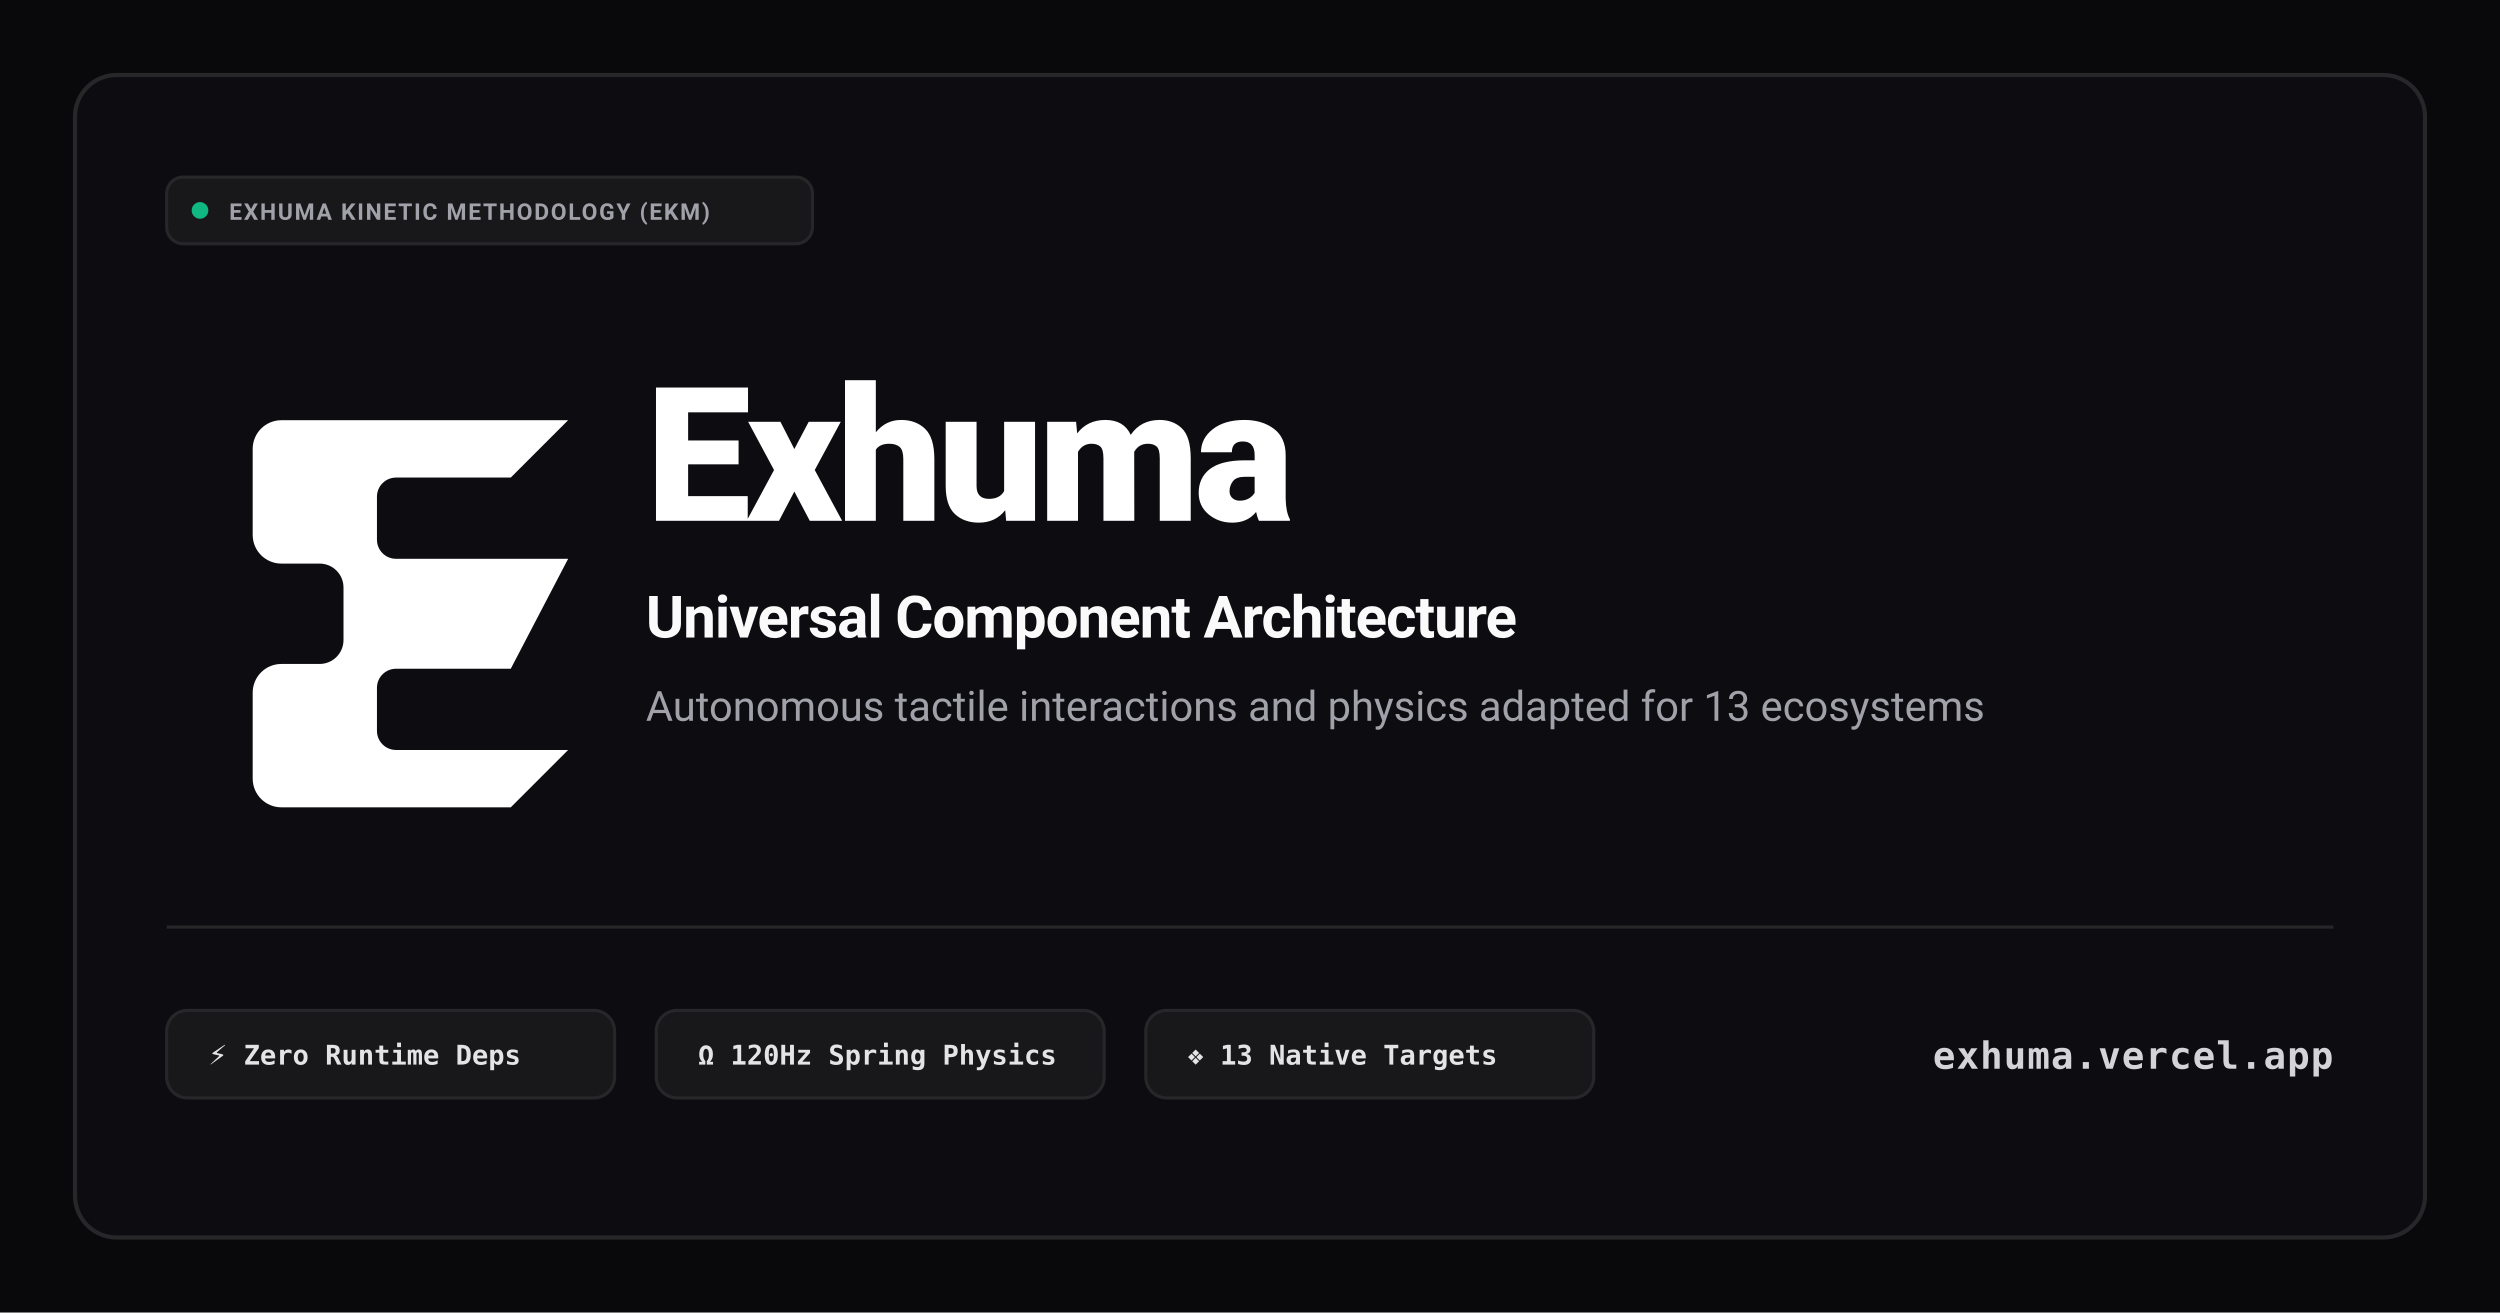
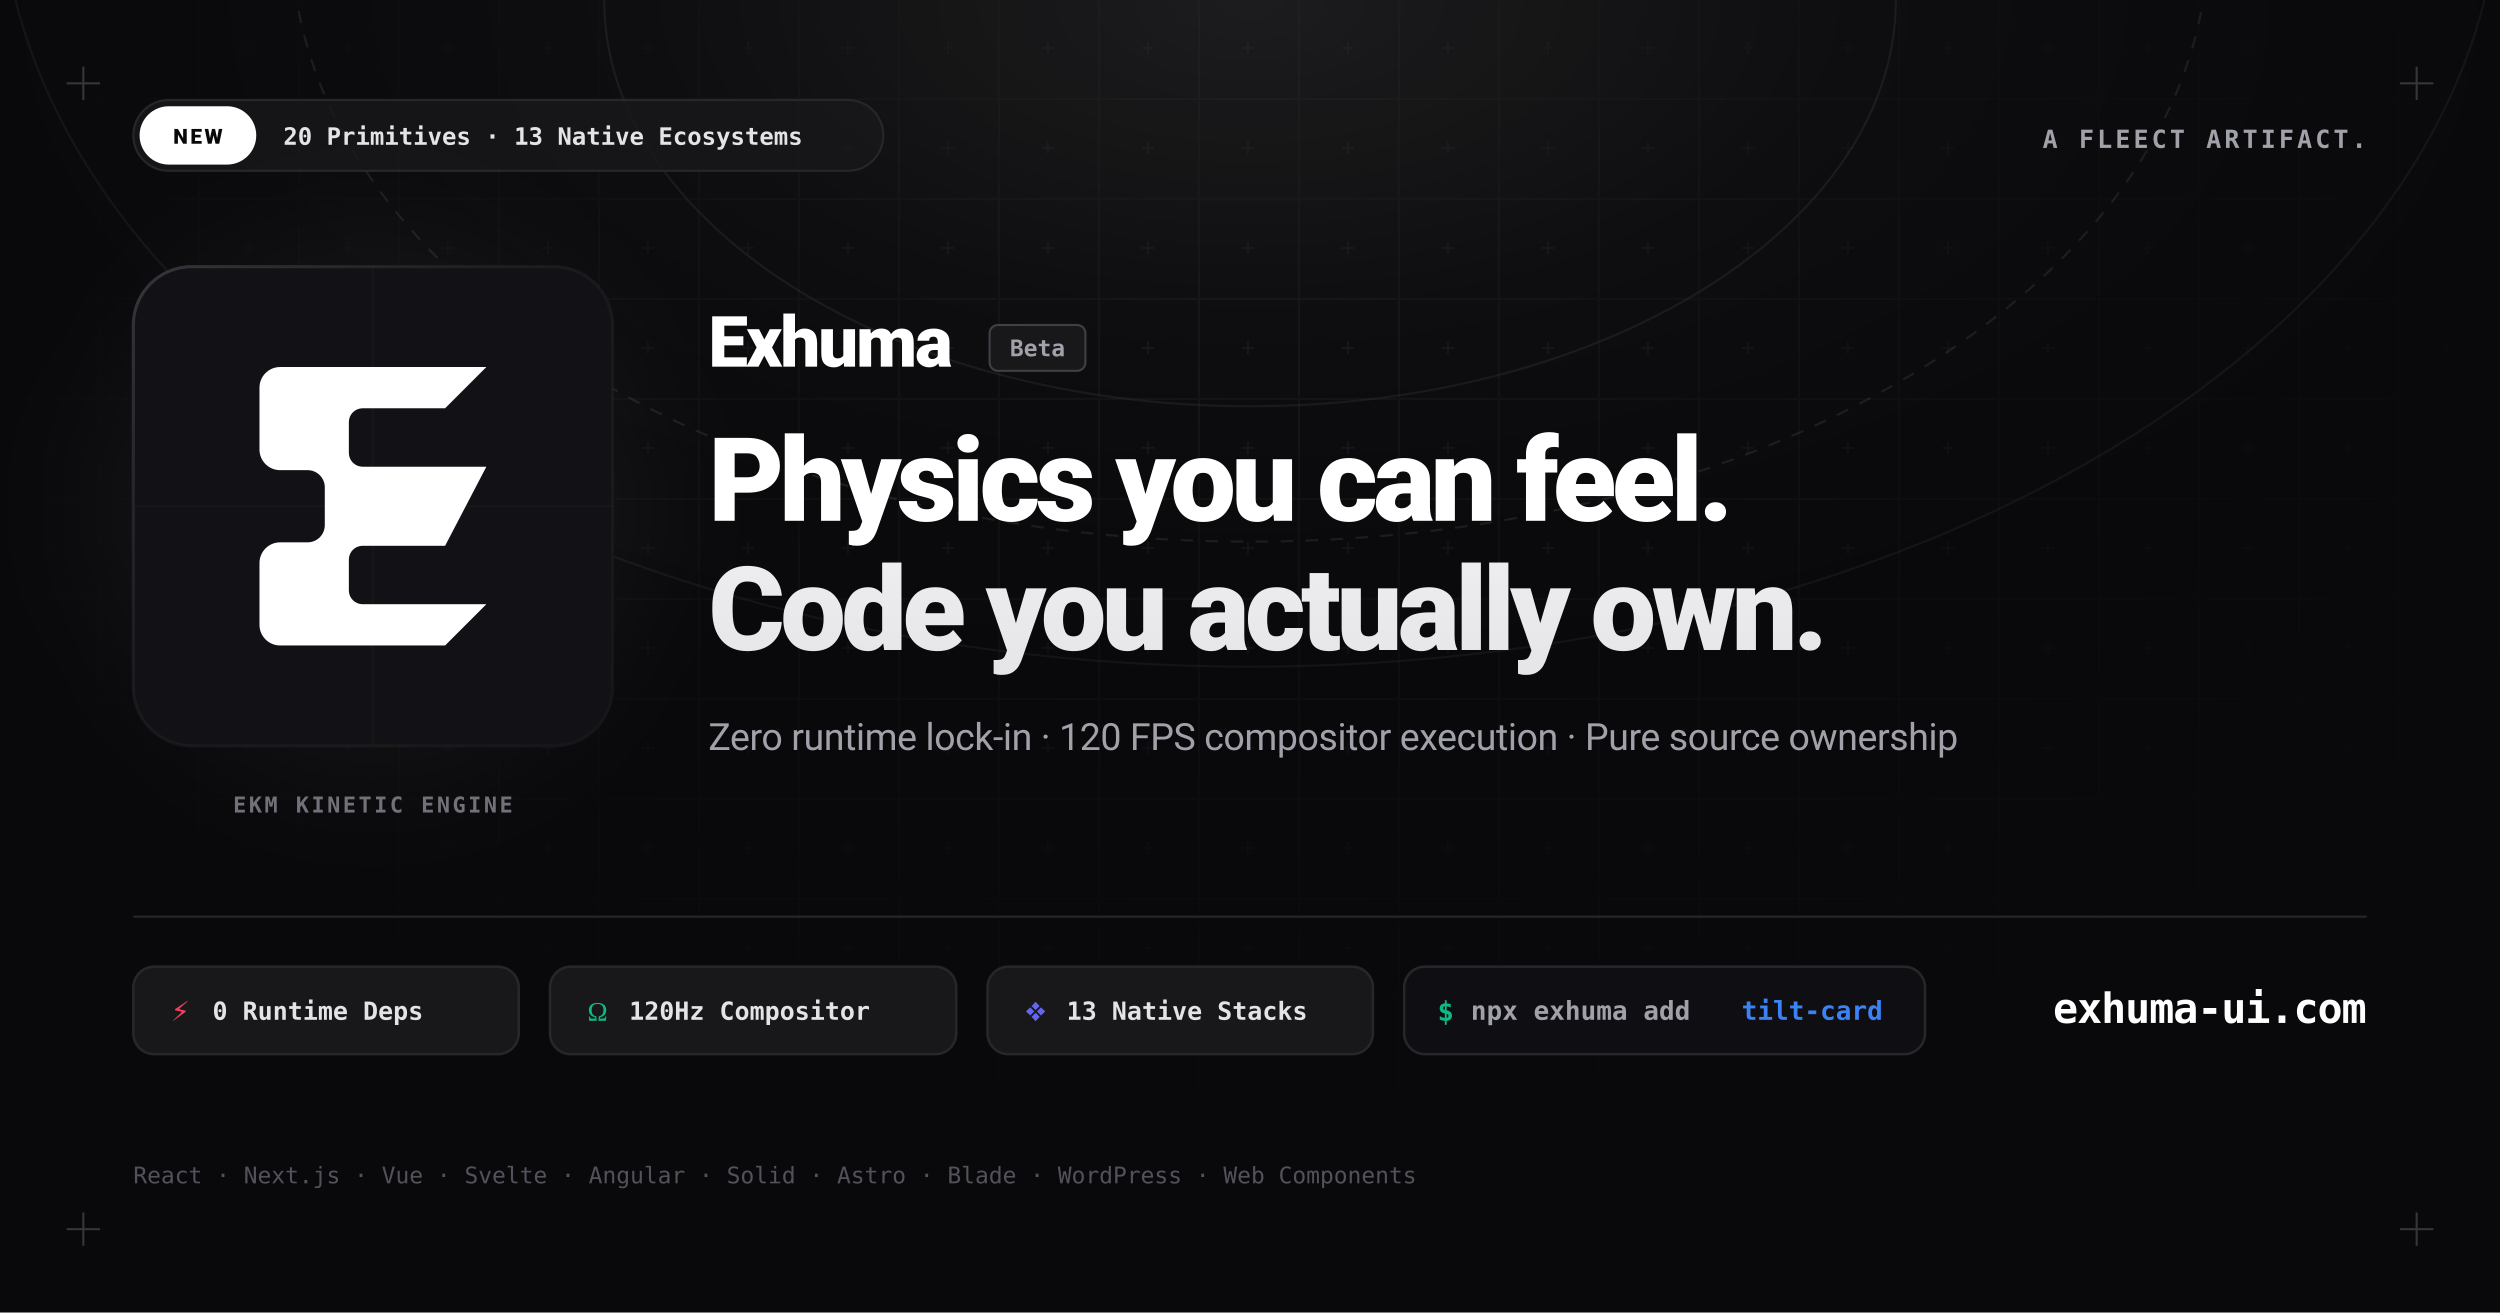
<svg xmlns="http://www.w3.org/2000/svg" viewBox="0 0 1200 630" width="1200" height="630">
+   <defs>
+     <pattern id="arch-grid" width="48" height="48" patternUnits="userSpaceOnUse" x="-1" y="-1">
+       <path d="M.5 48V.5H48" fill="none" stroke="#27272A" stroke-width="0.75" stroke-opacity="0.45" />
+       <path d="M24 21v6M21 24h6" fill="none" stroke="#3F3F46" stroke-width="0.75" stroke-opacity="0.35" />
+     </pattern>
+     <radialGradient id="grid-fade" cx="50%" cy="30%" r="65%">
+       <stop offset="0%" stop-color="#FFFFFF" stop-opacity="0.8" />
+       <stop offset="50%" stop-color="#FFFFFF" stop-opacity="0.3" />
+       <stop offset="100%" stop-color="#000000" stop-opacity="0" />
+     </radialGradient>
+     <mask id="grid-mask">
+       <rect width="1200" height="630" fill="url(#grid-fade)" />
+     </mask>
+     <radialGradient id="ambient-light" cx="50%" cy="0%" r="60%">
+       <stop offset="0%" stop-color="#FFFFFF" stop-opacity="0.08" />
+       <stop offset="40%" stop-color="#FFFFFF" stop-opacity="0.02" />
+       <stop offset="100%" stop-color="#000000" stop-opacity="0" />
+     </radialGradient>
+     <linearGradient id="metallic-gradient" x1="0" y1="0" x2="0" y2="100%" gradientUnits="userSpaceOnUse">
+       <stop offset="0%" stop-color="#FFFFFF" />
+       <stop offset="50%" stop-color="#D4D4D8" />
+       <stop offset="100%" stop-color="#71717A" />
+     </linearGradient>
+     <linearGradient id="card-border-glow" x1="0%" y1="0%" x2="100%" y2="100%">
+       <stop offset="0%" stop-color="#3F3F46" stop-opacity="0.8" />
+       <stop offset="50%" stop-color="#27272A" stop-opacity="0.4" />
+       <stop offset="100%" stop-color="#18181B" stop-opacity="0.8" />
+     </linearGradient>
+   </defs>
  <rect width="1200" height="630" fill="#09090B" />
-   <rect x="36" y="36" width="1128" height="558" rx="20" fill="#0D0D11" stroke="#27272A" stroke-width="2" />
-   <g transform="translate(80, 85)">
-     <rect width="310" height="32" rx="8" fill="#18181B" stroke="#27272A" stroke-width="1.5" />
-     <circle cx="16" cy="16" r="4" fill="#10B981" />
-     <text x="30" y="20.5" fill="#A1A1AA" font-family="-apple-system, BlinkMacSystemFont, 'SF Pro Text', 'Segoe UI', Roboto, sans-serif" font-size="11" font-weight="700" letter-spacing="0.8">EXHUMA KINETIC METHODOLOGY (EKM)</text>
+   <rect width="1200" height="630" fill="url(#arch-grid)" mask="url(#grid-mask)" />
+   <ellipse cx="600" cy="-60" rx="600" ry="380" fill="none" stroke="#27272A" stroke-width="1" stroke-opacity="0.4" />
+   <ellipse cx="600" cy="-30" rx="460" ry="290" fill="none" stroke="#3F3F46" stroke-width="1" stroke-dasharray="6 6" stroke-opacity="0.35" />
+   <ellipse cx="600" cy="0" rx="310" ry="195" fill="none" stroke="#27272A" stroke-width="1" stroke-opacity="0.5" />
+   <rect width="1200" height="630" fill="url(#ambient-light)" />
+   <g stroke="#52525B" stroke-width="1" opacity="0.6">
+     <path d="M 40 48 V 32 M 32 40 H 48" />
+     <path d="M 1160 48 V 32 M 1152 40 H 1168" />
+     <path d="M 40 598 V 582 M 32 590 H 48" />
+     <path d="M 1160 598 V 582 M 1152 590 H 1168" />
  </g>
-   <g transform="translate(80, 160)">
-     <g transform="translate(0, 5) scale(2.294)">
+   <g transform="translate(64, 48)">
+     <rect width="360" height="34" rx="17" fill="#18181B" stroke="#27272A" stroke-width="1" fill-opacity="0.8" />
+     <rect x="3" y="3" width="56" height="28" rx="14" fill="#FFFFFF" />
+     <text x="31" y="21" fill="#09090B" font-family="-apple-system, BlinkMacSystemFont, 'SF Pro Text', 'Segoe UI', Roboto, sans-serif" font-size="10" font-weight="900" letter-spacing="1.2" text-anchor="middle">NEW</text>
+     <text x="72" y="21.5" fill="#E4E4E7" font-family="ui-monospace, SFMono-Regular, Menlo, Monaco, monospace" font-size="11.5" font-weight="600">20 Primitives · 13 Native Ecosystems</text>
+   </g>
+   <g transform="translate(1136, 48)">
+     <text x="0" y="23" fill="#A1A1AA" font-family="ui-monospace, SFMono-Regular, Menlo, Monaco, monospace" font-size="12" font-weight="600" letter-spacing="1.5" text-anchor="end">A FLEECT ARTIFACT.</text>
+   </g>
+   <g transform="translate(64, 128)">
+     <circle cx="115" cy="115" r="130" fill="#FFFFFF" fill-opacity="0.04" filter="blur(30px)" />
+     <rect width="230" height="230" rx="28" fill="#121216" stroke="url(#card-border-glow)" stroke-width="1.5" />
+     <path d="M 0 115 H 230 M 115 0 V 230" stroke="#27272A" stroke-width="0.75" stroke-opacity="0.3" />
+     <g transform="translate(115, 115) scale(1.65) translate(-51, -56.5)">
      <path d="M 24 16 H 84 L 72 28 H 48 A 4 4 0 0 0 44 32 V 41 A 4 4 0 0 0 48 45 H 84 L 72 68 H 48 A 4 4 0 0 0 44 72 V 81 A 4 4 0 0 0 48 85 H 84 L 72 97 H 24 A 6 6 0 0 1 18 91 V 73 A 6 6 0 0 1 24 67 H 32 A 5 5 0 0 0 37 62 V 51 A 5 5 0 0 0 32 46 H 24 A 6 6 0 0 1 18 40 V 22 A 6 6 0 0 1 24 16 Z" fill="#FFFFFF" />
    </g>
-     <g transform="translate(230, 0)">
-       <text x="0" y="90" fill="#FFFFFF" font-family="-apple-system, BlinkMacSystemFont, 'SF Pro Display', 'Segoe UI', Roboto, sans-serif" font-size="90" font-weight="900" letter-spacing="-2.5">Exhuma</text>
-       <text x="0" y="146" fill="#FAFAFA" font-family="-apple-system, BlinkMacSystemFont, 'SF Pro Display', 'Segoe UI', Roboto, sans-serif" font-size="28" font-weight="700" letter-spacing="-0.5">Universal Component Architecture</text>
-       <text x="0" y="186" fill="#A1A1AA" font-family="-apple-system, BlinkMacSystemFont, 'SF Pro Text', 'Segoe UI', Roboto, sans-serif" font-size="20" font-weight="400">Autonomous tactile interactions and physics adapted for 13 ecosystems</text>
+     <g transform="translate(0, 246)">
+       <text x="115" y="16" fill="#71717A" font-family="ui-monospace, SFMono-Regular, Menlo, Monaco, monospace" font-size="10.5" font-weight="600" letter-spacing="1.2" text-anchor="middle">EKM KINETIC ENGINE</text>
    </g>
  </g>
-   <line x1="80" y1="445" x2="1120" y2="445" stroke="#27272A" stroke-width="1.5" />
-   <g transform="translate(80, 485)">
+   <g transform="translate(340, 138)">
+     <g>
+       <text x="0" y="38" fill="#FFFFFF" font-family="-apple-system, BlinkMacSystemFont, 'SF Pro Display', 'Segoe UI', Roboto, sans-serif" font-size="34" font-weight="900" letter-spacing="-1">Exhuma</text>
+       <rect x="135" y="18" width="46" height="22" rx="4" fill="#18181B" stroke="#3F3F46" stroke-width="1" />
+       <text x="158" y="33" fill="#A1A1AA" font-family="ui-monospace, SFMono-Regular, Menlo, Monaco, monospace" font-size="11" font-weight="700" text-anchor="middle">Beta</text>
+     </g>
+     <text x="0" y="112" fill="#FFFFFF" font-family="-apple-system, BlinkMacSystemFont, 'SF Pro Display', 'Segoe UI', Roboto, sans-serif" font-size="56" font-weight="900" letter-spacing="-2.2">Physics you can feel.</text>
+     <text x="0" y="174" fill="url(#metallic-gradient)" font-family="-apple-system, BlinkMacSystemFont, 'SF Pro Display', 'Segoe UI', Roboto, sans-serif" font-size="56" font-weight="900" letter-spacing="-2.2">Code you actually own.</text>
+     <text x="0" y="222" fill="#A1A1AA" font-family="-apple-system, BlinkMacSystemFont, 'SF Pro Text', 'Segoe UI', Roboto, sans-serif" font-size="18" font-weight="400" letter-spacing="-0.2">Zero runtime lock-in · 120 FPS compositor execution · Pure source ownership</text>
+   </g>
+   <line x1="64" y1="440" x2="1136" y2="440" stroke="#27272A" stroke-width="1" />
+   <g transform="translate(64, 464)">
    <g transform="translate(0, 0)">
-       <rect width="215" height="42" rx="10" fill="#18181B" stroke="#27272A" stroke-width="1.5" />
-       <text x="20" y="26" fill="#E4E4E7" font-family="ui-monospace, SFMono-Regular, Menlo, Monaco, monospace" font-size="13" font-weight="600">⚡ Zero Runtime Deps</text>
+       <rect width="185" height="42" rx="10" fill="#18181B" stroke="#27272A" stroke-width="1.2" />
+       <text x="18" y="26" fill="#F43F5E" font-size="13">⚡</text>
+       <text x="38" y="25.5" fill="#E4E4E7" font-family="ui-monospace, SFMono-Regular, Menlo, Monaco, monospace" font-size="12" font-weight="600">0 Runtime Deps</text>
    </g>
-     <g transform="translate(235, 0)">
-       <rect width="215" height="42" rx="10" fill="#18181B" stroke="#27272A" stroke-width="1.5" />
-       <text x="20" y="26" fill="#E4E4E7" font-family="ui-monospace, SFMono-Regular, Menlo, Monaco, monospace" font-size="13" font-weight="600">Ω 120Hz Spring Physics</text>
+     <g transform="translate(200, 0)">
+       <rect width="195" height="42" rx="10" fill="#18181B" stroke="#27272A" stroke-width="1.2" />
+       <text x="18" y="26" fill="#10B981" font-size="13">Ω</text>
+       <text x="38" y="25.5" fill="#E4E4E7" font-family="ui-monospace, SFMono-Regular, Menlo, Monaco, monospace" font-size="12" font-weight="600">120Hz Compositor</text>
    </g>
-     <g transform="translate(470, 0)">
-       <rect width="215" height="42" rx="10" fill="#18181B" stroke="#27272A" stroke-width="1.5" />
-       <text x="20" y="26" fill="#E4E4E7" font-family="ui-monospace, SFMono-Regular, Menlo, Monaco, monospace" font-size="13" font-weight="600">❖ 13 Native Targets</text>
+     <g transform="translate(410, 0)">
+       <rect width="185" height="42" rx="10" fill="#18181B" stroke="#27272A" stroke-width="1.2" />
+       <text x="18" y="26" fill="#6366F1" font-size="13">❖</text>
+       <text x="38" y="25.5" fill="#E4E4E7" font-family="ui-monospace, SFMono-Regular, Menlo, Monaco, monospace" font-size="12" font-weight="600">13 Native Stacks</text>
    </g>
-     <text x="1040" y="28" fill="#D4D4D8" font-family="ui-monospace, SFMono-Regular, Menlo, Monaco, monospace" font-size="18" font-weight="700" text-anchor="end" letter-spacing="0.5">exhuma.vercel.app</text>
+     <g transform="translate(610, 0)">
+       <rect width="250" height="42" rx="10" fill="#0F0F13" stroke="#27272A" stroke-width="1.2" />
+       <text x="16" y="26" fill="#10B981" font-family="ui-monospace, SFMono-Regular, Menlo, Monaco, monospace" font-size="13" font-weight="700">$</text>
+       <text x="32" y="25.5" fill="#A1A1AA" font-family="ui-monospace, SFMono-Regular, Menlo, Monaco, monospace" font-size="12.5" font-weight="600">npx exhuma add</text>
+       <text x="162" y="25.5" fill="#3B82F6" font-family="ui-monospace, SFMono-Regular, Menlo, Monaco, monospace" font-size="12.5" font-weight="600">tilt-card</text>
+     </g>
+     <g transform="translate(1072, 0)">
+       <text x="0" y="27" fill="#FFFFFF" font-family="ui-monospace, SFMono-Regular, Menlo, Monaco, monospace" font-size="20" font-weight="800" letter-spacing="-0.5" text-anchor="end">exhuma-ui.com</text>
+     </g>
+   </g>
+   <g transform="translate(64, 552)">
+     <text x="0" y="16" fill="#52525B" font-family="ui-monospace, SFMono-Regular, Menlo, Monaco, monospace" font-size="11" font-weight="500">React · Next.js · Vue · Svelte · Angular · Solid · Astro · Blade · WordPress · Web Components</text>
  </g>
</svg>
